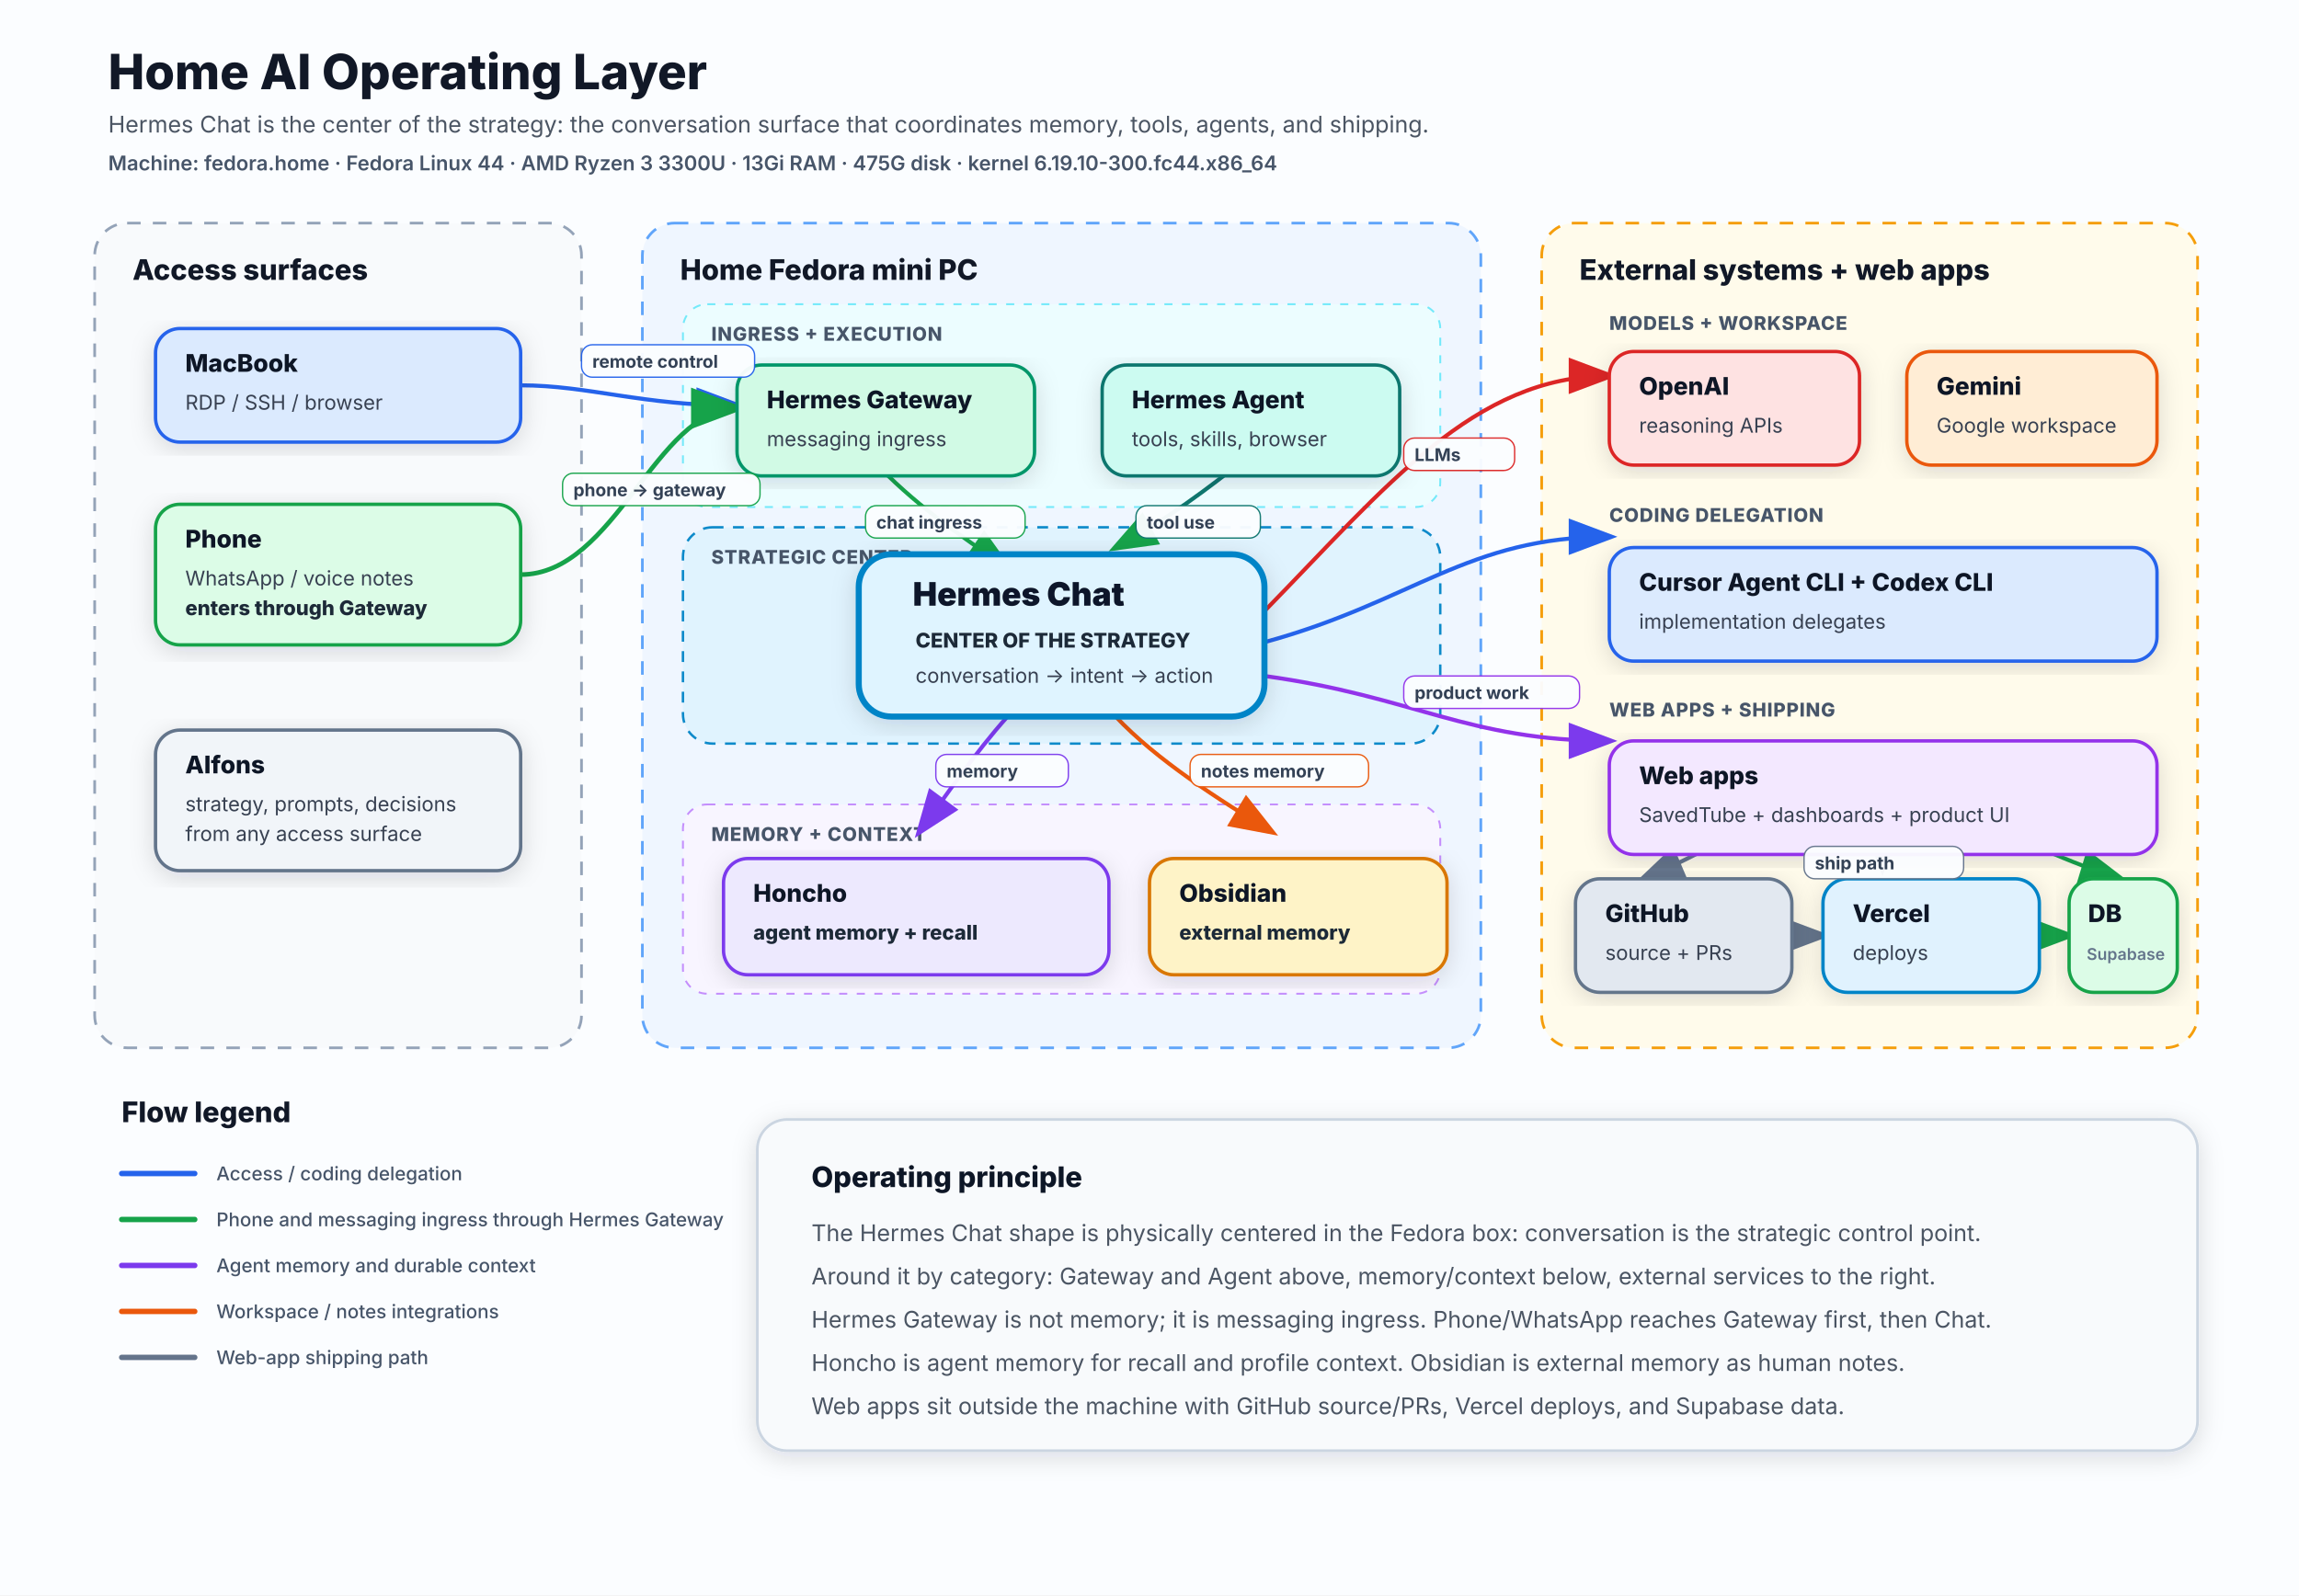
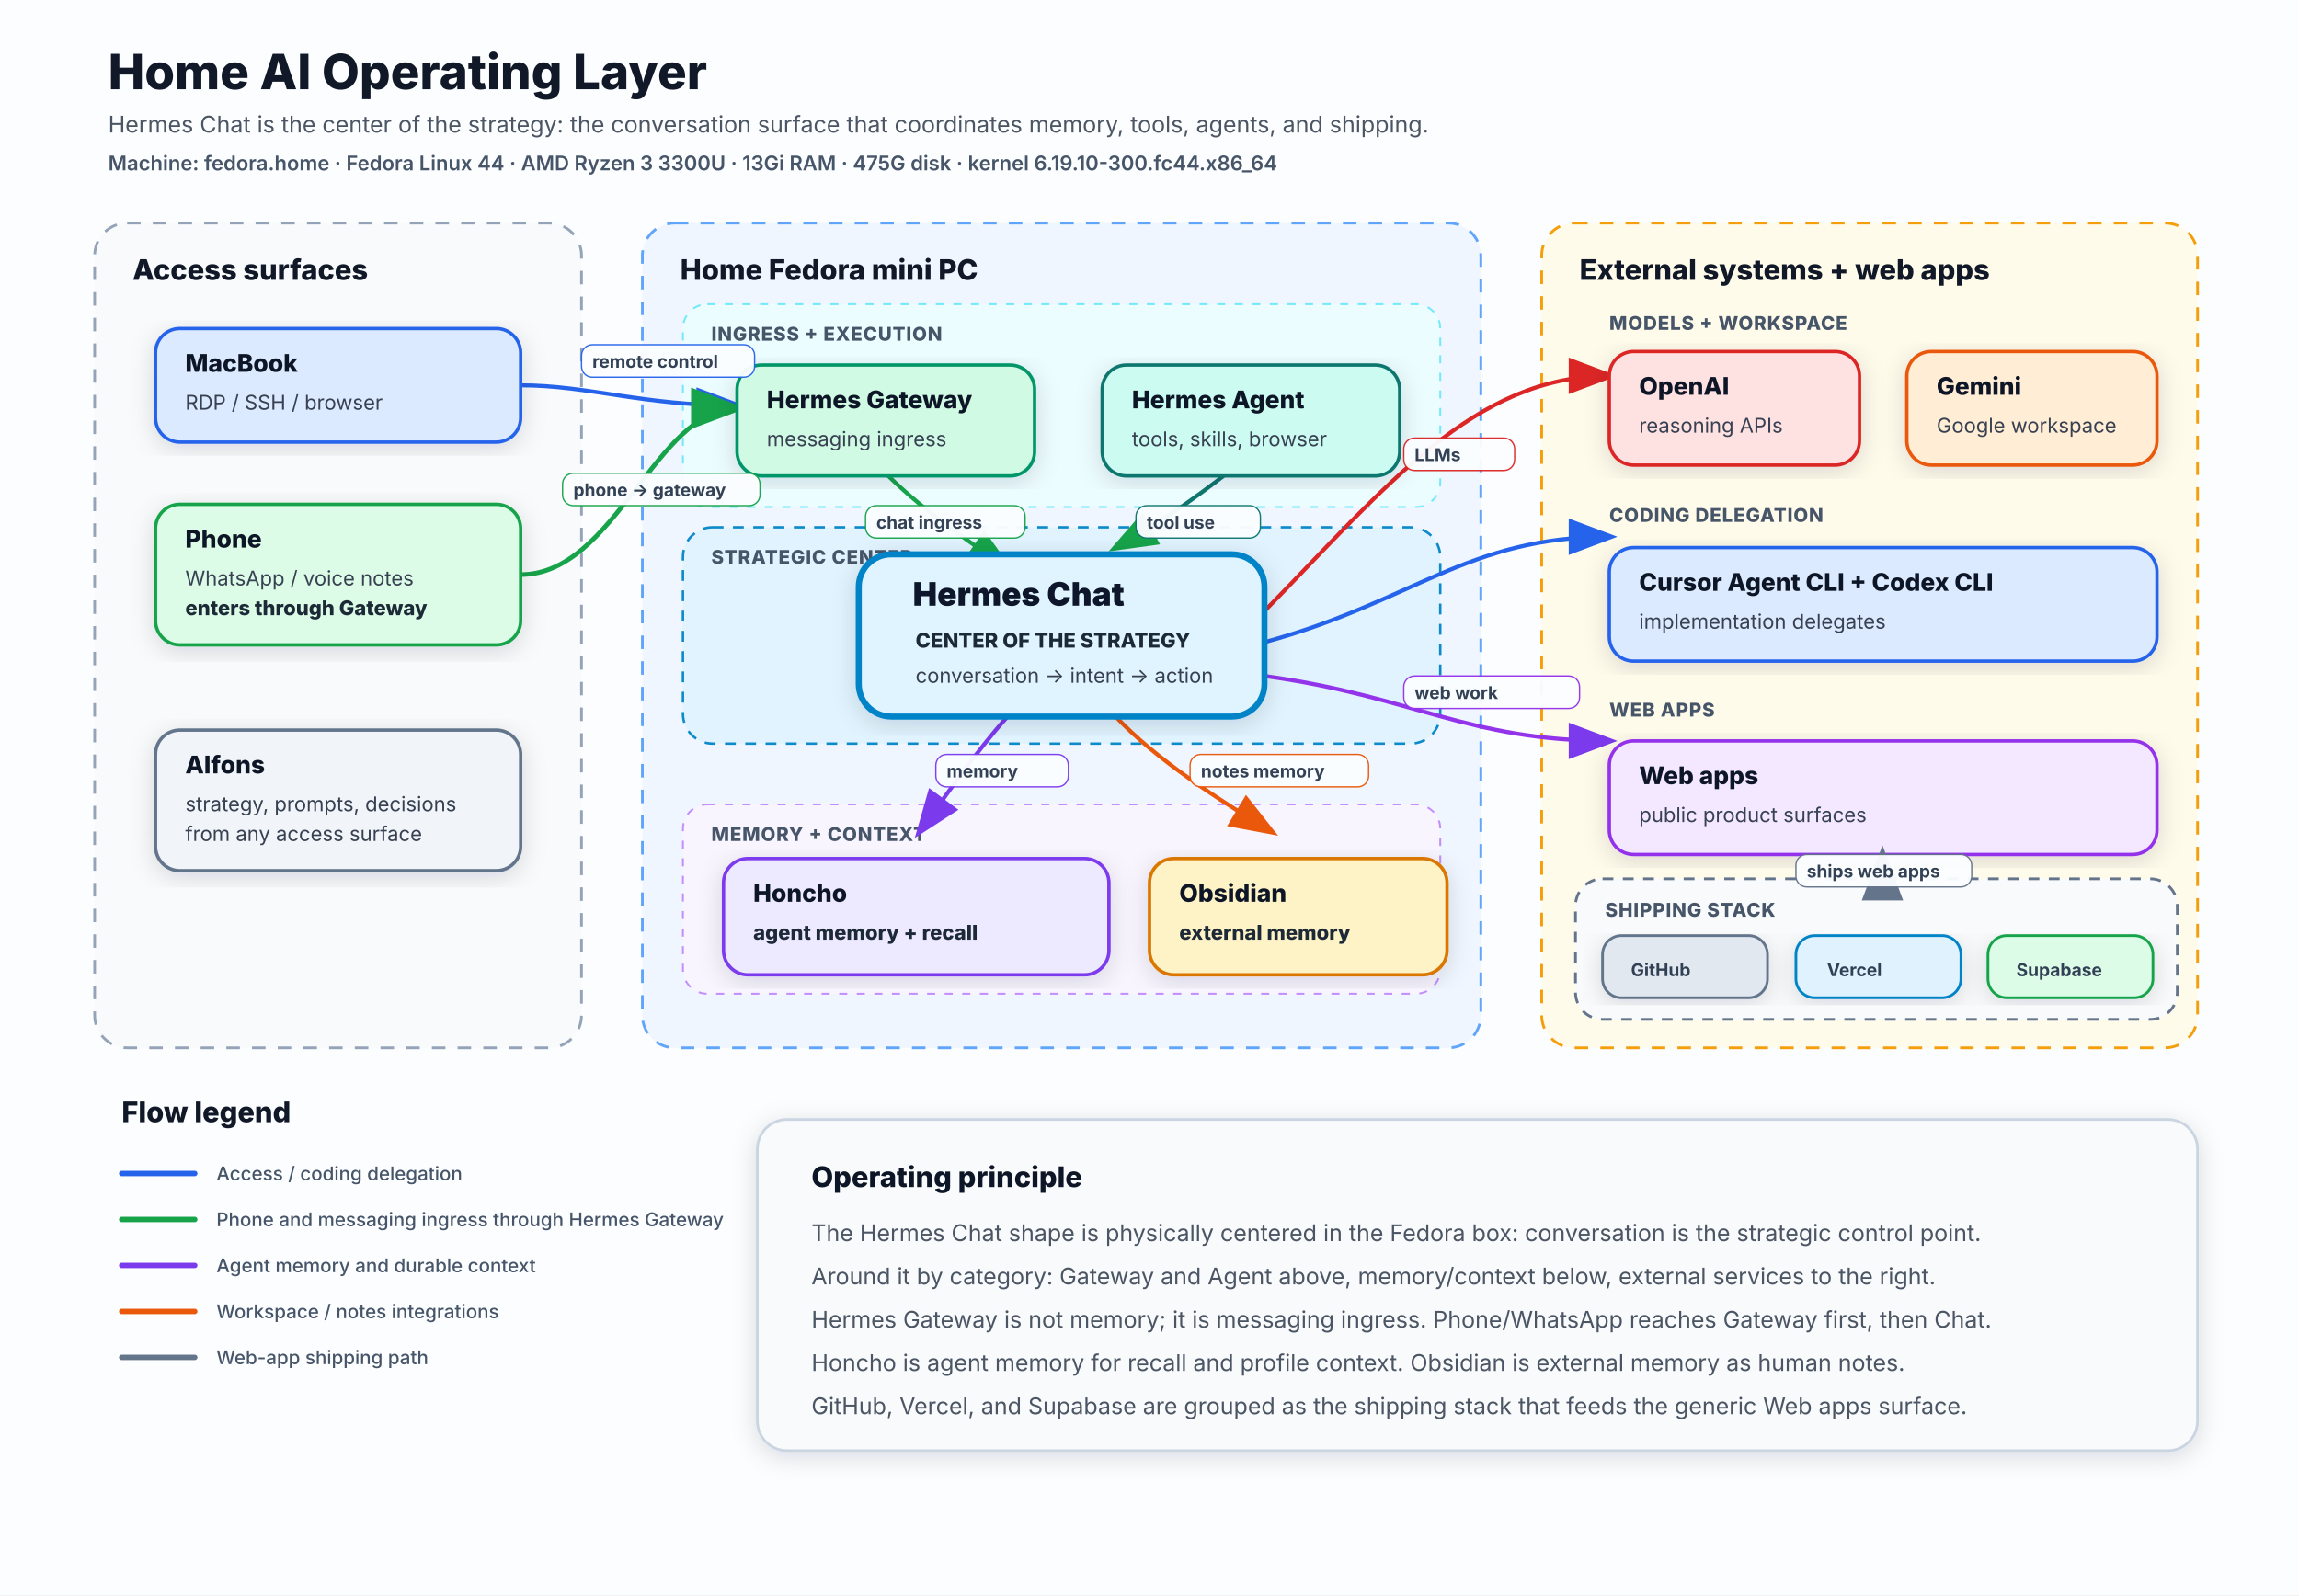
<svg xmlns="http://www.w3.org/2000/svg" width="1700" height="1180" viewBox="0 0 1700 1180" role="img" aria-labelledby="title desc">
  <defs>
    <marker id="arrow-blue" markerWidth="12" markerHeight="9" refX="10" refY="4.5" orient="auto">
      <path d="M0,0 L12,4.5 L0,9 Z" fill="#2563eb" />
    </marker>
    <marker id="arrow-green" markerWidth="12" markerHeight="9" refX="10" refY="4.5" orient="auto">
      <path d="M0,0 L12,4.5 L0,9 Z" fill="#16a34a" />
    </marker>
    <marker id="arrow-purple" markerWidth="12" markerHeight="9" refX="10" refY="4.5" orient="auto">
      <path d="M0,0 L12,4.5 L0,9 Z" fill="#7c3aed" />
    </marker>
    <marker id="arrow-orange" markerWidth="12" markerHeight="9" refX="10" refY="4.5" orient="auto">
      <path d="M0,0 L12,4.5 L0,9 Z" fill="#ea580c" />
    </marker>
    <marker id="arrow-gray" markerWidth="12" markerHeight="9" refX="10" refY="4.5" orient="auto">
      <path d="M0,0 L12,4.5 L0,9 Z" fill="#64748b" />
    </marker>
    <marker id="arrow-red" markerWidth="12" markerHeight="9" refX="10" refY="4.5" orient="auto">
      <path d="M0,0 L12,4.5 L0,9 Z" fill="#dc2626" />
    </marker>
    <filter id="shadow" x="-12%" y="-12%" width="124%" height="124%">
      <feDropShadow dx="0" dy="4" stdDeviation="9" flood-color="#0f172a" flood-opacity="0.14" />
    </filter>
    <style>
    .title { font: 800 36px Inter, system-ui, -apple-system, BlinkMacSystemFont, 'Segoe UI', sans-serif; fill: #111827; }
    .subtitle { font: 400 17px Inter, system-ui, -apple-system, BlinkMacSystemFont, 'Segoe UI', sans-serif; fill: #4b5563; }
    .machine { font: 600 15px Inter, system-ui, -apple-system, BlinkMacSystemFont, 'Segoe UI', sans-serif; fill: #475569; }
    .section { font: 800 21px Inter, system-ui, -apple-system, BlinkMacSystemFont, 'Segoe UI', sans-serif; fill: #111827; }
    .category { font: 800 14px Inter, system-ui, -apple-system, BlinkMacSystemFont, 'Segoe UI', sans-serif; fill: #475569; letter-spacing: .04em; }
    .card-title { font: 800 18px Inter, system-ui, -apple-system, BlinkMacSystemFont, 'Segoe UI', sans-serif; fill: #111827; }
    .center-title { font: 900 24px Inter, system-ui, -apple-system, BlinkMacSystemFont, 'Segoe UI', sans-serif; fill: #0f172a; }
    .card-body { font: 400 15px Inter, system-ui, -apple-system, BlinkMacSystemFont, 'Segoe UI', sans-serif; fill: #374151; }
    .card-body-strong { font: 800 15px Inter, system-ui, -apple-system, BlinkMacSystemFont, 'Segoe UI', sans-serif; fill: #1f2937; }
    .small { font: 700 13px Inter, system-ui, -apple-system, BlinkMacSystemFont, 'Segoe UI', sans-serif; fill: #334155; }
    .caption { font: 500 14px Inter, system-ui, -apple-system, BlinkMacSystemFont, 'Segoe UI', sans-serif; fill: #475569; }
    .tiny { font: 600 12px Inter, system-ui, -apple-system, BlinkMacSystemFont, 'Segoe UI', sans-serif; fill: #64748b; }
  </style>
  </defs>
  <rect width="1700" height="1180" fill="#fbfdff" />
  <text x="80" y="66" class="title">Home AI Operating Layer</text>
  <text x="80" y="98" class="subtitle">Hermes Chat is the center of the strategy: the conversation surface that coordinates memory, tools, agents, and shipping.</text>
  <text x="80" y="126" class="machine">Machine: fedora.home · Fedora Linux 44 · AMD Ryzen 3 3300U · 13Gi RAM · 475G disk · kernel 6.19.10-300.fc44.x86_64</text>
  <rect x="70" y="165" width="360" height="610" rx="24" fill="#f8fafc" stroke="#94a3b8" stroke-width="2" stroke-dasharray="10 9" />
  <text x="98" y="207" class="section">Access surfaces</text>
  <rect x="475" y="165" width="620" height="610" rx="24" fill="#eff6ff" stroke="#60a5fa" stroke-width="2" stroke-dasharray="10 9" />
  <text x="503" y="207" class="section">Home Fedora mini PC</text>
  <rect x="1140" y="165" width="485" height="610" rx="24" fill="#fffbeb" stroke="#f59e0b" stroke-width="2" stroke-dasharray="10 9" />
  <text x="1168" y="207" class="section">External systems + web apps</text>
  <rect x="505" y="225" width="560" height="150" rx="18" fill="#ecfeff" stroke="#67e8f9" stroke-width="1.4" stroke-dasharray="6 7" opacity="0.9" />
  <text x="526" y="252" class="category">INGRESS + EXECUTION</text>
  <rect x="505" y="390" width="560" height="160" rx="22" fill="#e0f2fe" stroke="#0284c7" stroke-width="1.8" stroke-dasharray="8 7" opacity="0.95" />
  <text x="526" y="417" class="category">STRATEGIC CENTER</text>
  <rect x="505" y="595" width="560" height="140" rx="18" fill="#faf5ff" stroke="#c084fc" stroke-width="1.4" stroke-dasharray="6 7" opacity="0.9" />
  <text x="526" y="622" class="category">MEMORY + CONTEXT</text>
  <path d="M385,285 C435,285 475,300 545,300" fill="none" stroke="#2563eb" stroke-width="3" stroke-linecap="round" marker-end="url(#arrow-blue)" />
  <path d="M385,425 C455,425 485,302 545,302" fill="none" stroke="#16a34a" stroke-width="3.4" stroke-linecap="round" marker-end="url(#arrow-green)" />
  <path d="M645,340 C675,372 708,395 745,420" fill="none" stroke="#16a34a" stroke-width="3" stroke-linecap="round" marker-end="url(#arrow-green)" />
  <path d="M920,340 C895,360 862,385 825,405" fill="none" stroke="#0f766e" stroke-width="3" stroke-linecap="round" marker-end="url(#arrow-green)" />
  <path d="M745,530 C720,558 700,588 680,615" fill="none" stroke="#7c3aed" stroke-width="3" stroke-linecap="round" marker-end="url(#arrow-purple)" />
  <path d="M825,530 C855,562 902,592 940,615" fill="none" stroke="#ea580c" stroke-width="3" stroke-linecap="round" marker-end="url(#arrow-orange)" />
  <path d="M935,452 C1025,360 1090,278 1190,278" fill="none" stroke="#dc2626" stroke-width="3" stroke-linecap="round" marker-end="url(#arrow-red)" />
  <path d="M935,475 C1045,445 1085,397 1190,397" fill="none" stroke="#2563eb" stroke-width="3" stroke-linecap="round" marker-end="url(#arrow-blue)" />
  <path d="M935,500 C1045,515 1085,548 1190,548" fill="none" stroke="#9333ea" stroke-width="3" stroke-linecap="round" marker-end="url(#arrow-purple)" />
-   <path d="M1392,590 L1392,642" fill="none" stroke="#64748b" stroke-width="3" stroke-linecap="round" marker-end="url(#arrow-gray)" />
-   <path d="M1320,590 C1280,620 1248,636 1215,650" fill="none" stroke="#64748b" stroke-width="3" stroke-linecap="round" marker-end="url(#arrow-gray)" />
-   <path d="M1428,590 C1490,620 1535,640 1568,650" fill="none" stroke="#16a34a" stroke-width="3" stroke-linecap="round" marker-end="url(#arrow-green)" />
-   <path d="M1320,692 L1348,692" fill="none" stroke="#64748b" stroke-width="3" stroke-linecap="round" marker-end="url(#arrow-gray)" />
-   <path d="M1508,692 L1530,692" fill="none" stroke="#16a34a" stroke-width="3" stroke-linecap="round" marker-end="url(#arrow-green)" />
  <g id="mac" filter="url(#shadow)">
    <rect x="115" y="243" width="270" height="84" rx="18" fill="#ffffff" />
    <rect x="115" y="243" width="270" height="84" rx="18" fill="#dbeafe" stroke="#2563eb" stroke-width="2.5" />
    <text x="137" y="275" class="card-title">MacBook</text>
    <text x="137" y="303" class="card-body">RDP / SSH / browser</text>
  </g>
  <g id="phone" filter="url(#shadow)">
    <rect x="115" y="373" width="270" height="104" rx="18" fill="#ffffff" />
    <rect x="115" y="373" width="270" height="104" rx="18" fill="#dcfce7" stroke="#16a34a" stroke-width="2.5" />
    <text x="137" y="405" class="card-title">Phone</text>
    <text x="137" y="433" class="card-body">WhatsApp / voice notes</text>
    <text x="137" y="455" class="card-body-strong">enters through Gateway</text>
  </g>
  <g id="operator" filter="url(#shadow)">
    <rect x="115" y="540" width="270" height="104" rx="18" fill="#ffffff" />
    <rect x="115" y="540" width="270" height="104" rx="18" fill="#f1f5f9" stroke="#64748b" stroke-width="2.5" />
    <text x="137" y="572" class="card-title">Alfons</text>
    <text x="137" y="600" class="card-body">strategy, prompts, decisions</text>
    <text x="137" y="622" class="card-body">from any access surface</text>
  </g>
  <g id="gateway" filter="url(#shadow)">
    <rect x="545" y="270" width="220" height="82" rx="18" fill="#ffffff" />
    <rect x="545" y="270" width="220" height="82" rx="18" fill="#d1fae5" stroke="#059669" stroke-width="2.5" />
    <text x="567" y="302" class="card-title">Hermes Gateway</text>
    <text x="567" y="330" class="card-body">messaging ingress</text>
  </g>
  <g id="agent" filter="url(#shadow)">
    <rect x="815" y="270" width="220" height="82" rx="18" fill="#ffffff" />
    <rect x="815" y="270" width="220" height="82" rx="18" fill="#ccfbf1" stroke="#0f766e" stroke-width="2.5" />
    <text x="837" y="302" class="card-title">Hermes Agent</text>
    <text x="837" y="330" class="card-body">tools, skills, browser</text>
  </g>
  <g id="hermes-chat" filter="url(#shadow)">
    <rect x="635" y="410" width="300" height="120" rx="24" fill="#ffffff" />
    <rect x="635" y="410" width="300" height="120" rx="24" fill="#dff4ff" stroke="#0284c7" stroke-width="4.5" />
    <text x="675" y="448" class="center-title">Hermes Chat</text>
    <text x="677" y="479" class="card-body-strong">CENTER OF THE STRATEGY</text>
    <text x="677" y="505" class="card-body">conversation → intent → action</text>
  </g>
  <g id="honcho" filter="url(#shadow)">
    <rect x="535" y="635" width="285" height="86" rx="18" fill="#ffffff" />
    <rect x="535" y="635" width="285" height="86" rx="18" fill="#ede9fe" stroke="#7c3aed" stroke-width="2.5" />
    <text x="557" y="667" class="card-title">Honcho</text>
    <text x="557" y="695" class="card-body-strong">agent memory + recall</text>
  </g>
  <g id="obsidian" filter="url(#shadow)">
    <rect x="850" y="635" width="220" height="86" rx="18" fill="#ffffff" />
    <rect x="850" y="635" width="220" height="86" rx="18" fill="#fef3c7" stroke="#d97706" stroke-width="2.5" />
    <text x="872" y="667" class="card-title">Obsidian</text>
    <text x="872" y="695" class="card-body-strong">external memory</text>
  </g>
  <text x="1190" y="244" class="category">MODELS + WORKSPACE</text>
  <g id="openai" filter="url(#shadow)">
    <rect x="1190" y="260" width="185" height="84" rx="18" fill="#ffffff" />
    <rect x="1190" y="260" width="185" height="84" rx="18" fill="#fee2e2" stroke="#dc2626" stroke-width="2.5" />
    <text x="1212" y="292" class="card-title">OpenAI</text>
    <text x="1212" y="320" class="card-body">reasoning APIs</text>
  </g>
  <g id="gemini" filter="url(#shadow)">
    <rect x="1410" y="260" width="185" height="84" rx="18" fill="#ffffff" />
    <rect x="1410" y="260" width="185" height="84" rx="18" fill="#ffedd5" stroke="#ea580c" stroke-width="2.5" />
    <text x="1432" y="292" class="card-title">Gemini</text>
    <text x="1432" y="320" class="card-body">Google workspace</text>
  </g>
  <text x="1190" y="386" class="category">CODING DELEGATION</text>
  <g id="coding" filter="url(#shadow)">
    <rect x="1190" y="405" width="405" height="84" rx="18" fill="#ffffff" />
    <rect x="1190" y="405" width="405" height="84" rx="18" fill="#dbeafe" stroke="#2563eb" stroke-width="2.5" />
    <text x="1212" y="437" class="card-title">Cursor Agent CLI + Codex CLI</text>
    <text x="1212" y="465" class="card-body">implementation delegates</text>
  </g>
-   <text x="1190" y="530" class="category">WEB APPS + SHIPPING</text>
+   <text x="1190" y="530" class="category">WEB APPS</text>
  <g id="webapps" filter="url(#shadow)">
    <rect x="1190" y="548" width="405" height="84" rx="18" fill="#ffffff" />
    <rect x="1190" y="548" width="405" height="84" rx="18" fill="#f3e8ff" stroke="#9333ea" stroke-width="2.5" />
    <text x="1212" y="580" class="card-title">Web apps</text>
-     <text x="1212" y="608" class="card-body">SavedTube + dashboards + product UI</text>
-   </g>
+     <text x="1212" y="608" class="card-body">public product surfaces</text>
+   </g>
+   <g id="shipping-stack-box">
+     <rect x="1165" y="650" width="445" height="104" rx="20" fill="#f8fafc" stroke="#64748b" stroke-width="2" stroke-dasharray="8 7" />
+     <text x="1187" y="678" class="category">SHIPPING STACK</text>
+   </g>
+   <path d="M1392,650 L1392,632" fill="none" stroke="#64748b" stroke-width="3.4" stroke-linecap="round" marker-end="url(#arrow-gray)" />
  <g id="github" filter="url(#shadow)">
-     <rect x="1165" y="650" width="160" height="84" rx="18" fill="#ffffff" />
-     <rect x="1165" y="650" width="160" height="84" rx="18" fill="#e2e8f0" stroke="#64748b" stroke-width="2.5" />
-     <text x="1187" y="682" class="card-title">GitHub</text>
-     <text x="1187" y="710" class="card-body">source + PRs</text>
+     <rect x="1185" y="692" width="122" height="46" rx="14" fill="#ffffff" />
+     <rect x="1185" y="692" width="122" height="46" rx="14" fill="#e2e8f0" stroke="#64748b" stroke-width="2" />
+     <text x="1206" y="722" class="small">GitHub</text>
  </g>
  <g id="vercel" filter="url(#shadow)">
-     <rect x="1348" y="650" width="160" height="84" rx="18" fill="#ffffff" />
-     <rect x="1348" y="650" width="160" height="84" rx="18" fill="#e0f2fe" stroke="#0284c7" stroke-width="2.5" />
-     <text x="1370" y="682" class="card-title">Vercel</text>
-     <text x="1370" y="710" class="card-body">deploys</text>
+     <rect x="1328" y="692" width="122" height="46" rx="14" fill="#ffffff" />
+     <rect x="1328" y="692" width="122" height="46" rx="14" fill="#e0f2fe" stroke="#0284c7" stroke-width="2" />
+     <text x="1351" y="722" class="small">Vercel</text>
  </g>
  <g id="supabase" filter="url(#shadow)">
-     <rect x="1530" y="650" width="80" height="84" rx="18" fill="#ffffff" />
-     <rect x="1530" y="650" width="80" height="84" rx="18" fill="#dcfce7" stroke="#16a34a" stroke-width="2.5" />
-     <text x="1544" y="682" class="card-title">DB</text>
-     <text x="1543" y="710" class="tiny">Supabase</text>
+     <rect x="1470" y="692" width="122" height="46" rx="14" fill="#ffffff" />
+     <rect x="1470" y="692" width="122" height="46" rx="14" fill="#dcfce7" stroke="#16a34a" stroke-width="2" />
+     <text x="1491" y="722" class="small">Supabase</text>
  </g>
  <rect x="430" y="255" width="128" height="24" rx="8" fill="#fbfdff" stroke="#2563eb" stroke-width="1" opacity="0.96" />
  <text x="438" y="272" class="small" fill="#2563eb">remote control</text>
  <rect x="416" y="350" width="146" height="24" rx="8" fill="#fbfdff" stroke="#16a34a" stroke-width="1" opacity="0.96" />
  <text x="424" y="367" class="small" fill="#16a34a">phone → gateway</text>
  <rect x="640" y="374" width="118" height="24" rx="8" fill="#fbfdff" stroke="#16a34a" stroke-width="1" opacity="0.96" />
  <text x="648" y="391" class="small" fill="#16a34a">chat ingress</text>
  <rect x="840" y="374" width="92" height="24" rx="8" fill="#fbfdff" stroke="#0f766e" stroke-width="1" opacity="0.96" />
  <text x="848" y="391" class="small" fill="#0f766e">tool use</text>
  <rect x="692" y="558" width="98" height="24" rx="8" fill="#fbfdff" stroke="#7c3aed" stroke-width="1" opacity="0.96" />
  <text x="700" y="575" class="small" fill="#7c3aed">memory</text>
  <rect x="880" y="558" width="132" height="24" rx="8" fill="#fbfdff" stroke="#ea580c" stroke-width="1" opacity="0.96" />
  <text x="888" y="575" class="small" fill="#ea580c">notes memory</text>
  <rect x="1038" y="324" width="82" height="24" rx="8" fill="#fbfdff" stroke="#dc2626" stroke-width="1" opacity="0.96" />
  <text x="1046" y="341" class="small" fill="#dc2626">LLMs</text>
  <rect x="1038" y="500" width="130" height="24" rx="8" fill="#fbfdff" stroke="#9333ea" stroke-width="1" opacity="0.96" />
-   <text x="1046" y="517" class="small" fill="#9333ea">product work</text>
-   <rect x="1334" y="626" width="118" height="24" rx="8" fill="#fbfdff" stroke="#64748b" stroke-width="1" opacity="0.96" />
-   <text x="1342" y="643" class="small" fill="#64748b">ship path</text>
+   <text x="1046" y="517" class="small" fill="#9333ea">web work</text>
+   <rect x="1328" y="632" width="130" height="24" rx="8" fill="#fbfdff" stroke="#64748b" stroke-width="1" opacity="0.96" />
+   <text x="1336" y="649" class="small" fill="#64748b">ships web apps</text>
  <g transform="translate(90,830)">
    <text x="0" y="0" class="section">Flow legend</text>
    <line x1="0" y1="38" x2="54" y2="38" stroke="#2563eb" stroke-width="4" stroke-linecap="round" />
    <text x="70" y="43" class="caption">Access / coding delegation</text>
    <line x1="0" y1="72" x2="54" y2="72" stroke="#16a34a" stroke-width="4" stroke-linecap="round" />
    <text x="70" y="77" class="caption">Phone and messaging ingress through Hermes Gateway</text>
    <line x1="0" y1="106" x2="54" y2="106" stroke="#7c3aed" stroke-width="4" stroke-linecap="round" />
    <text x="70" y="111" class="caption">Agent memory and durable context</text>
    <line x1="0" y1="140" x2="54" y2="140" stroke="#ea580c" stroke-width="4" stroke-linecap="round" />
    <text x="70" y="145" class="caption">Workspace / notes integrations</text>
    <line x1="0" y1="174" x2="54" y2="174" stroke="#64748b" stroke-width="4" stroke-linecap="round" />
    <text x="70" y="179" class="caption">Web-app shipping path</text>
  </g>
  <g filter="url(#shadow)">
    <rect x="560" y="828" width="1065" height="245" rx="22" fill="#ffffff" />
    <rect x="560" y="828" width="1065" height="245" rx="22" fill="#f8fafc" stroke="#cbd5e1" stroke-width="2" />
    <text x="600" y="878" class="section">Operating principle</text>
    <text x="600" y="918" class="subtitle">The Hermes Chat shape is physically centered in the Fedora box: conversation is the strategic control point.</text>
    <text x="600" y="950" class="subtitle">Around it by category: Gateway and Agent above, memory/context below, external services to the right.</text>
    <text x="600" y="982" class="subtitle">Hermes Gateway is not memory; it is messaging ingress. Phone/WhatsApp reaches Gateway first, then Chat.</text>
    <text x="600" y="1014" class="subtitle">Honcho is agent memory for recall and profile context. Obsidian is external memory as human notes.</text>
-     <text x="600" y="1046" class="subtitle">Web apps sit outside the machine with GitHub source/PRs, Vercel deploys, and Supabase data.</text>
+     <text x="600" y="1046" class="subtitle">GitHub, Vercel, and Supabase are grouped as the shipping stack that feeds the generic Web apps surface.</text>
  </g>
</svg>
